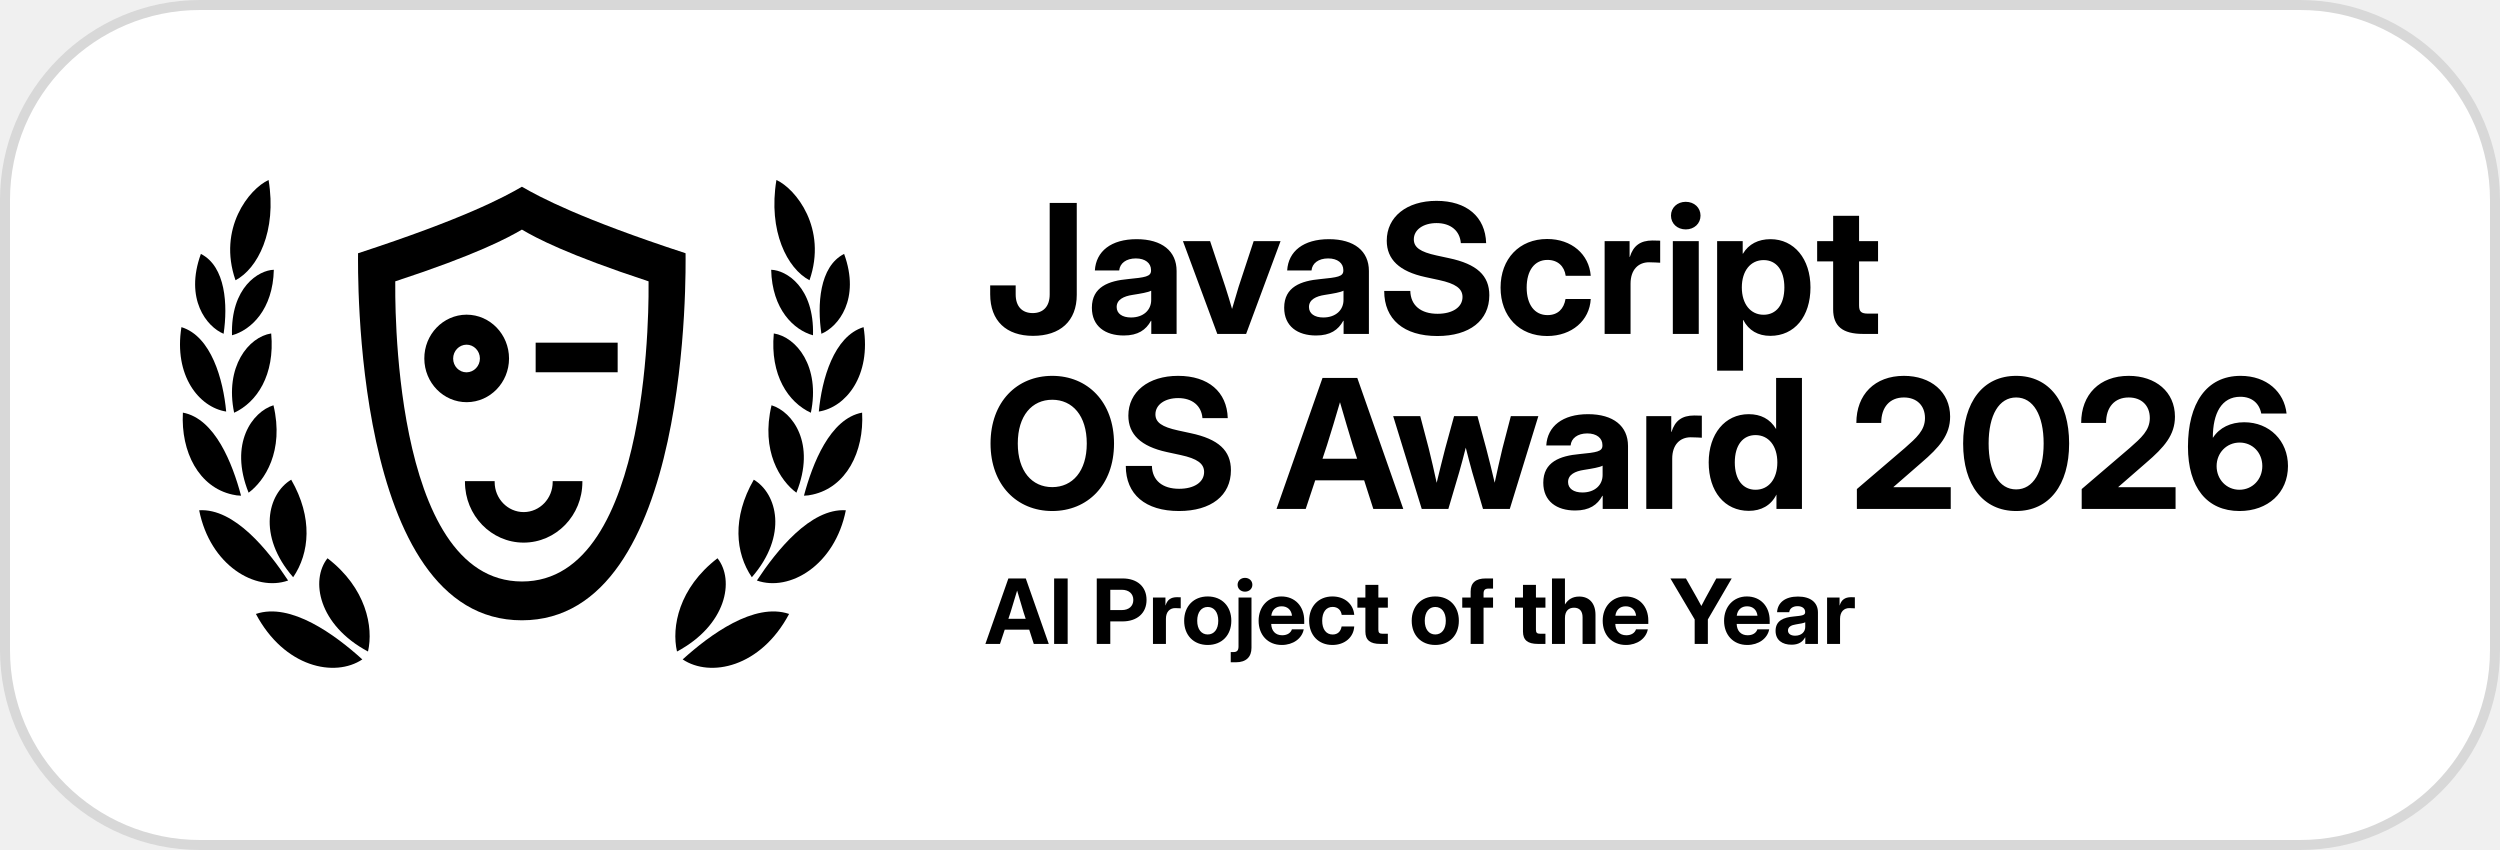
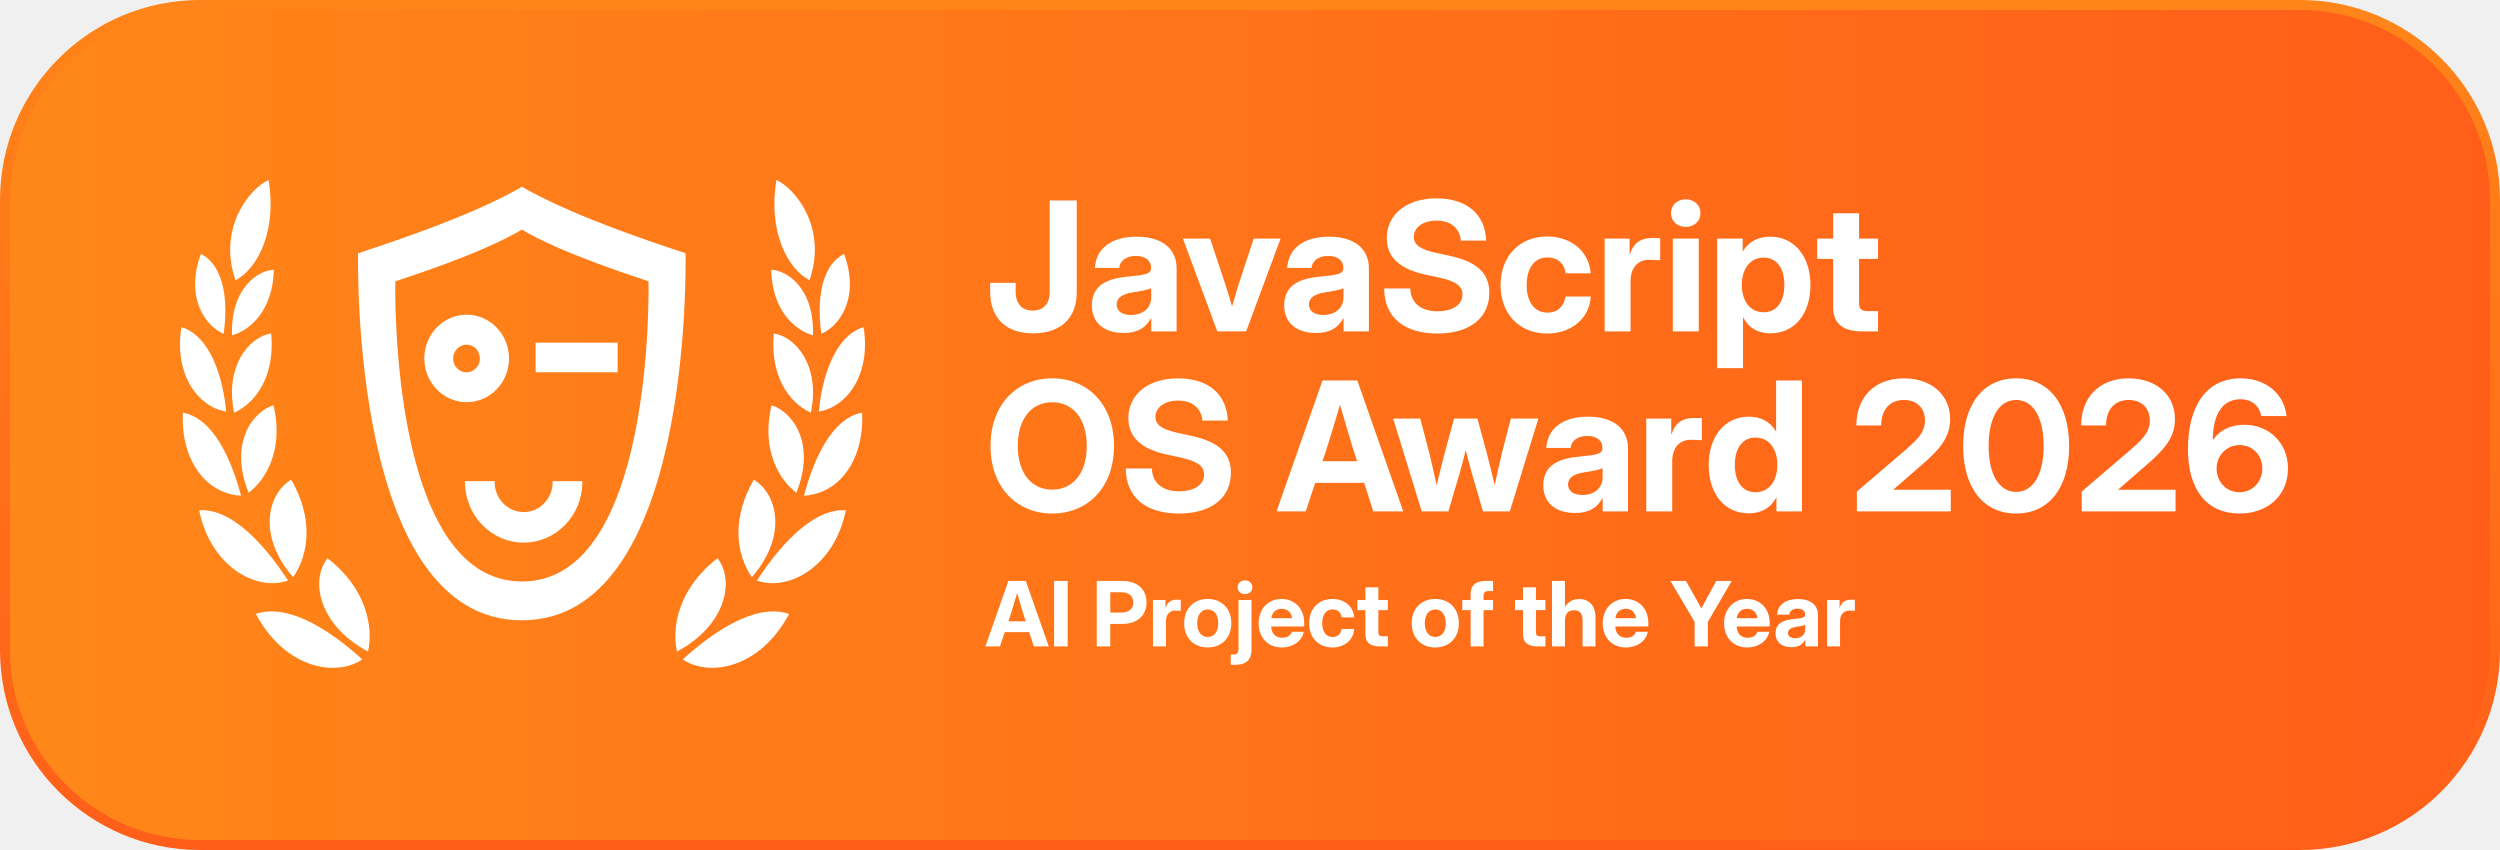
<svg xmlns="http://www.w3.org/2000/svg" width="500" height="170" viewBox="0 0 500 170" fill="none">
-   <rect x="1" y="1" width="498" height="168" rx="39" fill="white" />
-   <rect x="1" y="1" width="498" height="168" rx="39" stroke="#D8D8D8" stroke-width="2" />
-   <path fill-rule="evenodd" clip-rule="evenodd" d="M104.741 102.418C101.535 102.418 98.931 99.727 98.931 96.416V96.224H92.992V96.386C92.992 103.083 98.244 108.523 104.727 108.523C111.21 108.523 116.476 103.098 116.476 96.386V96.224H110.537V96.386C110.551 99.698 107.961 102.403 104.755 102.418H104.727H104.741ZM93.292 62.934C88.612 62.964 84.834 66.896 84.863 71.73C84.891 76.564 88.698 80.466 93.378 80.436C98.029 80.407 101.793 76.519 101.807 71.715C101.807 66.867 98.015 62.949 93.335 62.934H93.292ZM90.63 71.715C90.63 70.192 91.818 68.951 93.292 68.936C94.766 68.921 95.968 70.163 95.983 71.686C95.983 73.208 94.795 74.45 93.321 74.465H93.292C91.818 74.465 90.63 73.238 90.63 71.715ZM79.052 56.268C95.382 50.916 101.55 47.576 104.383 45.92C107.16 47.561 113.385 50.902 129.714 56.268C129.714 58.16 130.73 116.342 104.383 116.298C78.037 116.254 79.052 58.16 79.052 56.268ZM104.383 124.059C138.458 124.059 137.113 53.104 137.113 50.65C116.004 43.732 107.99 39.431 104.383 37.346C100.748 39.46 92.72 43.762 71.611 50.65C71.611 53.104 70.308 124.103 104.383 124.059ZM107.131 68.537V74.45H123.532V68.537H107.131Z" fill="black" />
-   <path d="M135.4 130.305C145.3 125.022 146.97 116.04 143.501 111.651C135.749 117.598 134.277 125.42 135.4 130.305Z" fill="black" />
-   <path d="M155.284 36C153.582 46.274 157.495 53.745 161.899 56.05C165.505 45.681 159.142 37.745 155.284 36Z" fill="black" />
-   <path d="M150.369 115.447C157.627 107.101 155.431 98.723 150.759 95.938C146.386 103.537 147.08 110.626 150.369 115.447Z" fill="black" />
-   <path d="M154.308 81.053C152.122 90.243 156.086 96.181 159.277 98.54C163.25 88.676 158.499 82.338 154.308 81.053Z" fill="black" />
-   <path d="M162.173 82.549C164.088 73.295 159.268 67.394 154.761 66.689C153.989 75.044 157.658 80.475 162.173 82.549Z" fill="black" />
-   <path d="M162.598 67.056C162.887 57.436 157.239 54.037 154.234 53.953C154.418 61.88 158.766 66.007 162.598 67.056Z" fill="black" />
-   <path d="M136.536 131.882C142.033 135.561 152.131 133.505 157.82 122.789C150.85 120.414 141.959 126.969 136.536 131.882Z" fill="black" />
-   <path d="M151.377 116.105C157.911 118.411 166.98 113.067 169.167 102.053C162.1 101.603 155.284 110.161 151.377 116.105Z" fill="black" />
-   <path d="M160.791 99.138C161.377 99.129 161.961 99.052 162.53 98.912C169.207 97.437 172.854 90.433 172.423 82.525C165.99 83.728 162.501 92.726 160.791 99.138Z" fill="black" />
-   <path d="M163.764 82.312C169.199 81.458 174.27 75.115 172.715 65.428C166.755 67.25 164.357 75.906 163.764 82.312Z" fill="black" />
-   <path d="M164.279 66.756C167.656 65.358 172.114 59.81 168.823 50.782C163.847 53.305 163.425 61.015 164.279 66.756Z" fill="black" />
-   <path d="M73.6 130.305C63.7 125.022 62.03 116.04 65.499 111.651C73.251 117.598 74.723 125.42 73.6 130.305Z" fill="black" />
-   <path d="M53.716 36C55.418 46.274 51.505 53.745 47.101 56.05C43.495 45.681 49.858 37.745 53.716 36Z" fill="black" />
-   <path d="M58.631 115.447C51.373 107.101 53.569 98.723 58.241 95.938C62.614 103.537 61.92 110.626 58.631 115.447Z" fill="black" />
-   <path d="M54.692 81.053C56.878 90.243 52.914 96.181 49.723 98.54C45.75 88.676 50.501 82.338 54.692 81.053Z" fill="black" />
-   <path d="M46.827 82.549C44.912 73.295 49.732 67.394 54.239 66.689C55.011 75.044 51.342 80.475 46.827 82.549Z" fill="black" />
-   <path d="M46.401 67.056C46.112 57.436 51.761 54.037 54.766 53.953C54.582 61.88 50.234 66.007 46.401 67.056Z" fill="black" />
-   <path d="M72.464 131.882C66.967 135.561 56.868 133.505 51.18 122.789C58.151 120.414 67.041 126.969 72.464 131.882Z" fill="black" />
-   <path d="M57.623 116.105C51.089 118.411 42.02 113.067 39.833 102.053C46.9 101.603 53.716 110.161 57.623 116.105Z" fill="black" />
-   <path d="M48.209 99.138C47.623 99.129 47.039 99.052 46.47 98.912C39.793 97.437 36.146 90.433 36.577 82.525C43.01 83.728 46.499 92.726 48.209 99.138Z" fill="black" />
-   <path d="M45.236 82.312C39.801 81.458 34.73 75.115 36.285 65.428C42.245 67.25 44.644 75.906 45.236 82.312Z" fill="black" />
-   <path d="M44.721 66.756C41.344 65.358 36.886 59.81 40.177 50.782C45.153 53.305 45.575 61.015 44.721 66.756Z" fill="black" />
-   <path d="M206.598 67.17C201.289 67.17 198.037 64.199 198.037 58.855V57.08H203.135V58.891C203.135 61.299 204.436 62.617 206.545 62.617C208.637 62.617 209.938 61.299 209.938 58.891V40.592H215.352V58.961C215.352 64.234 212.029 67.17 206.598 67.17ZM224.756 67.1C221.047 67.1 218.375 65.254 218.375 61.545C218.375 57.361 221.75 56.166 225.617 55.815C229.01 55.48 230.205 55.322 230.205 54.127V54.004C230.205 52.633 229.062 51.684 227.164 51.684C225.23 51.684 223.965 52.668 223.842 54.092H218.973C219.201 50.26 222.225 47.834 227.322 47.834C232.402 47.834 235.32 50.225 235.32 54.197V66.783H230.258V64.164H230.188C229.203 65.975 227.604 67.1 224.756 67.1ZM226.197 63.496C228.693 63.496 230.24 62.002 230.24 59.998V58.135C229.643 58.469 228.184 58.715 226.514 58.978C224.738 59.242 223.332 59.928 223.332 61.404C223.332 62.723 224.457 63.496 226.197 63.496ZM243.459 66.783L236.586 48.221H242.018L245.076 57.397C245.551 58.855 245.99 60.332 246.412 61.791C246.834 60.332 247.273 58.855 247.713 57.397L250.736 48.221H256.115L249.225 66.783H243.459ZM263.217 67.1C259.508 67.1 256.836 65.254 256.836 61.545C256.836 57.361 260.211 56.166 264.078 55.815C267.471 55.48 268.666 55.322 268.666 54.127V54.004C268.666 52.633 267.523 51.684 265.625 51.684C263.691 51.684 262.426 52.668 262.303 54.092H257.434C257.662 50.26 260.686 47.834 265.783 47.834C270.863 47.834 273.781 50.225 273.781 54.197V66.783H268.719V64.164H268.648C267.664 65.975 266.064 67.1 263.217 67.1ZM264.658 63.496C267.154 63.496 268.701 62.002 268.701 59.998V58.135C268.104 58.469 266.645 58.715 264.975 58.978C263.199 59.242 261.793 59.928 261.793 61.404C261.793 62.723 262.918 63.496 264.658 63.496ZM287.475 67.205C280.76 67.205 276.84 63.883 276.84 58.188H282.061C282.131 61.07 284.152 62.758 287.51 62.758C290.516 62.758 292.502 61.44 292.502 59.4C292.502 57.713 291.131 56.728 287.809 56.008L285.049 55.41C279.863 54.285 277.35 51.877 277.35 48.133C277.35 43.369 281.34 40.17 287.299 40.17C293.328 40.17 297.072 43.352 297.23 48.625H292.168C291.975 46.147 290.129 44.617 287.316 44.617C284.645 44.617 282.764 45.953 282.764 47.869C282.764 49.486 284.064 50.383 287.281 51.086L289.795 51.631C295.385 52.809 297.863 55.111 297.863 59.049C297.863 64.094 293.926 67.205 287.475 67.205ZM309.43 67.205C303.84 67.205 300.113 63.268 300.113 57.52C300.113 51.772 303.857 47.799 309.43 47.799C314.316 47.799 317.814 50.84 318.148 55.164H313.139C312.875 53.266 311.574 51.982 309.5 51.982C306.881 51.982 305.334 54.127 305.334 57.52C305.334 60.895 306.898 63.022 309.5 63.022C311.592 63.022 312.77 61.756 313.104 59.805H318.148C317.92 64.094 314.369 67.205 309.43 67.205ZM320.926 66.783V48.221H325.918V51.385H325.971C326.656 49.152 328.062 48.098 330.506 48.098C331.104 48.098 331.613 48.115 332.035 48.133V52.545C331.648 52.527 330.682 52.457 329.803 52.457C327.676 52.457 326.111 53.934 326.111 56.728V66.783H320.926ZM334.566 66.783V48.221H339.752V66.783H334.566ZM337.15 45.883C335.445 45.883 334.197 44.705 334.197 43.123C334.197 41.541 335.445 40.363 337.15 40.363C338.855 40.363 340.104 41.541 340.104 43.123C340.104 44.705 338.855 45.883 337.15 45.883ZM343.426 74.131V48.221H348.541V50.734H348.594C349.736 48.801 351.688 47.834 354.096 47.834C358.842 47.834 362.094 51.789 362.094 57.484C362.094 63.303 358.912 67.17 354.061 67.17C351.617 67.17 349.736 66.098 348.664 64.006H348.611V74.131H343.426ZM352.725 62.951C355.238 62.951 356.873 60.965 356.873 57.484C356.873 54.004 355.238 52.018 352.725 52.018C350.105 52.018 348.365 54.18 348.365 57.484C348.365 60.807 350.105 62.951 352.725 62.951ZM375.611 48.221V52.281H371.814V61.053C371.814 62.318 372.219 62.723 373.625 62.723H375.611V66.783H372.588C368.51 66.783 366.629 65.236 366.629 61.861V52.281H363.43V48.221H366.629V43.158H371.814V48.221H375.611ZM210.447 102.205C203.398 102.205 198.107 97.002 198.107 88.705C198.107 80.356 203.398 75.17 210.447 75.17C217.496 75.17 222.805 80.356 222.805 88.705C222.805 97.037 217.496 102.205 210.447 102.205ZM210.447 97.424C214.49 97.424 217.355 94.26 217.355 88.705C217.355 83.115 214.49 79.951 210.447 79.951C206.404 79.951 203.557 83.115 203.557 88.705C203.557 94.26 206.404 97.424 210.447 97.424ZM235.795 102.205C229.08 102.205 225.16 98.883 225.16 93.188H230.381C230.451 96.07 232.473 97.758 235.83 97.758C238.836 97.758 240.822 96.439 240.822 94.4C240.822 92.713 239.451 91.728 236.129 91.008L233.369 90.41C228.184 89.285 225.67 86.877 225.67 83.133C225.67 78.369 229.66 75.17 235.619 75.17C241.648 75.17 245.393 78.352 245.551 83.625H240.488C240.295 81.147 238.449 79.617 235.637 79.617C232.965 79.617 231.084 80.953 231.084 82.869C231.084 84.486 232.385 85.383 235.602 86.086L238.115 86.631C243.705 87.809 246.184 90.111 246.184 94.049C246.184 99.094 242.246 102.205 235.795 102.205ZM255.307 101.783L264.5 75.592H271.461L280.654 101.783H274.66L272.832 96.07H263.041L261.143 101.783H255.307ZM264.5 91.746H271.426L270.547 89.039C269.738 86.367 268.93 83.695 267.998 80.443C267.049 83.695 266.24 86.367 265.396 89.039L264.5 91.746ZM284.346 101.783L278.633 83.221H284.047L285.752 89.707C286.314 91.904 286.824 94.26 287.334 96.562C287.896 94.26 288.459 91.904 289.039 89.707L290.814 83.221H295.49L297.248 89.707C297.828 91.887 298.391 94.242 298.936 96.545C299.445 94.242 299.938 91.904 300.482 89.707L302.17 83.221H307.672L301.959 101.783H296.598L294.436 94.4C293.996 92.836 293.574 91.184 293.152 89.531C292.73 91.184 292.309 92.836 291.852 94.4L289.672 101.783H284.346ZM315.037 102.1C311.328 102.1 308.656 100.254 308.656 96.545C308.656 92.361 312.031 91.166 315.898 90.814C319.291 90.481 320.486 90.322 320.486 89.127V89.004C320.486 87.633 319.344 86.684 317.445 86.684C315.512 86.684 314.246 87.668 314.123 89.092H309.254C309.482 85.26 312.506 82.834 317.604 82.834C322.684 82.834 325.602 85.225 325.602 89.197V101.783H320.539V99.164H320.469C319.484 100.975 317.885 102.1 315.037 102.1ZM316.479 98.496C318.975 98.496 320.521 97.002 320.521 94.998V93.135C319.924 93.469 318.465 93.715 316.795 93.978C315.02 94.242 313.613 94.928 313.613 96.404C313.613 97.723 314.738 98.496 316.479 98.496ZM329.258 101.783V83.221H334.25V86.385H334.303C334.988 84.152 336.395 83.098 338.838 83.098C339.436 83.098 339.945 83.115 340.367 83.133V87.545C339.98 87.527 339.014 87.457 338.135 87.457C336.008 87.457 334.443 88.934 334.443 91.728V101.783H329.258ZM349.771 102.17C344.92 102.17 341.738 98.303 341.738 92.484C341.738 86.789 344.99 82.834 349.736 82.834C352.145 82.834 354.008 83.783 355.203 85.787H355.221V75.592H360.389V101.783H355.291V98.936H355.273C354.201 101.098 352.215 102.17 349.771 102.17ZM351.107 97.951C353.727 97.951 355.467 95.807 355.467 92.484C355.467 89.18 353.727 87.018 351.107 87.018C348.594 87.018 346.959 89.004 346.959 92.484C346.959 95.965 348.594 97.951 351.107 97.951ZM371.375 101.783V97.811L380.973 89.602C383.293 87.562 384.998 86.068 384.998 83.607C384.998 81.111 383.346 79.494 380.779 79.494C377.967 79.494 376.244 81.41 376.244 84.592H371.27C371.27 78.897 374.961 75.17 380.779 75.17C386.158 75.17 390.025 78.369 390.025 83.326C390.025 87 387.898 89.443 384.242 92.572L378.688 97.406V97.441H390.148V101.783H371.375ZM403.227 102.205C396.635 102.205 392.627 97.019 392.627 88.705C392.627 80.373 396.635 75.17 403.227 75.17C409.818 75.17 413.826 80.356 413.826 88.705C413.826 97.019 409.818 102.205 403.227 102.205ZM403.227 97.881C406.637 97.881 408.729 94.4 408.729 88.705C408.729 82.992 406.637 79.494 403.227 79.494C399.816 79.494 397.725 82.992 397.725 88.705C397.725 94.4 399.816 97.881 403.227 97.881ZM416.34 101.783V97.811L425.938 89.602C428.258 87.562 429.963 86.068 429.963 83.607C429.963 81.111 428.311 79.494 425.744 79.494C422.932 79.494 421.209 81.41 421.209 84.592H416.234C416.234 78.897 419.926 75.17 425.744 75.17C431.123 75.17 434.99 78.369 434.99 83.326C434.99 87 432.863 89.443 429.207 92.572L423.652 97.406V97.441H435.113V101.783H416.34ZM447.91 102.205C441.389 102.205 437.592 97.494 437.592 89.356C437.592 80.725 441.248 75.17 448.121 75.17C453.342 75.17 456.84 78.387 457.314 82.711H452.252C451.865 80.654 450.371 79.353 448.068 79.353C444.324 79.353 442.566 82.641 442.566 87.527H442.602C443.902 85.523 446.135 84.451 448.842 84.451C453.904 84.451 457.596 88.16 457.596 93.205C457.596 98.549 453.588 102.205 447.91 102.205ZM447.875 97.951C450.477 97.951 452.463 95.894 452.463 93.205C452.463 90.533 450.512 88.512 447.928 88.512C445.326 88.512 443.322 90.568 443.322 93.223C443.322 95.894 445.309 97.951 447.875 97.951Z" fill="black" />
-   <path d="M197.079 128.783L201.676 115.688H205.156L209.753 128.783H206.756L205.842 125.927H200.946L199.997 128.783H197.079ZM201.676 123.765H205.139L204.699 122.411C204.295 121.075 203.891 119.739 203.425 118.113C202.95 119.739 202.546 121.075 202.124 122.411L201.676 123.765ZM213.532 115.688V128.783H210.825V115.688H213.532ZM219.351 128.783V115.688H224.519C227.463 115.688 229.309 117.349 229.309 119.985C229.309 122.622 227.428 124.283 224.483 124.283H222.058V128.783H219.351ZM222.058 122.016H224.343C225.775 122.016 226.663 121.233 226.663 119.985C226.663 118.737 225.775 117.955 224.343 117.955H222.058V122.016ZM230.592 128.783V119.502H233.088V121.084H233.114C233.457 119.968 234.16 119.44 235.382 119.44C235.681 119.44 235.936 119.449 236.146 119.458V121.664C235.953 121.655 235.47 121.62 235.03 121.62C233.967 121.62 233.185 122.358 233.185 123.756V128.783H230.592ZM241.543 128.994C238.73 128.994 236.832 127.061 236.832 124.151C236.832 121.242 238.73 119.291 241.543 119.291C244.364 119.291 246.263 121.242 246.263 124.151C246.263 127.061 244.364 128.994 241.543 128.994ZM241.543 126.894C242.809 126.894 243.652 125.874 243.652 124.151C243.652 122.42 242.8 121.392 241.543 121.392C240.295 121.392 239.442 122.42 239.442 124.151C239.442 125.874 240.286 126.894 241.543 126.894ZM247.704 119.502H250.297V129.565C250.297 131.385 249.233 132.457 247.177 132.457H246.148V130.409H246.729C247.414 130.409 247.704 130.075 247.704 129.275V119.502ZM248.996 118.333C248.144 118.333 247.52 117.744 247.52 116.953C247.52 116.162 248.144 115.573 248.996 115.573C249.849 115.573 250.473 116.162 250.473 116.953C250.473 117.744 249.849 118.333 248.996 118.333ZM256.361 128.994C253.549 128.994 251.721 126.973 251.721 124.151C251.721 121.321 253.61 119.291 256.273 119.291C259.007 119.291 260.844 121.269 260.844 124.099V124.793H254.243C254.287 126.164 255.078 127.052 256.44 127.052C257.451 127.052 258.146 126.586 258.383 125.865H260.747C260.404 127.711 258.611 128.994 256.361 128.994ZM254.261 123.141H258.4C258.269 121.98 257.495 121.26 256.326 121.26C255.166 121.26 254.401 121.98 254.261 123.141ZM266.486 128.994C263.691 128.994 261.828 127.025 261.828 124.151C261.828 121.277 263.7 119.291 266.486 119.291C268.93 119.291 270.679 120.812 270.846 122.974H268.341C268.209 122.024 267.559 121.383 266.521 121.383C265.212 121.383 264.438 122.455 264.438 124.151C264.438 125.839 265.221 126.902 266.521 126.902C267.567 126.902 268.156 126.27 268.323 125.294H270.846C270.731 127.438 268.956 128.994 266.486 128.994ZM277.569 119.502V121.532H275.671V125.918C275.671 126.551 275.873 126.753 276.576 126.753H277.569V128.783H276.058C274.019 128.783 273.078 128.01 273.078 126.322V121.532H271.479V119.502H273.078V116.971H275.671V119.502H277.569ZM287.053 128.994C284.24 128.994 282.342 127.061 282.342 124.151C282.342 121.242 284.24 119.291 287.053 119.291C289.874 119.291 291.772 121.242 291.772 124.151C291.772 127.061 289.874 128.994 287.053 128.994ZM287.053 126.894C288.318 126.894 289.162 125.874 289.162 124.151C289.162 122.42 288.31 121.392 287.053 121.392C285.805 121.392 284.952 122.42 284.952 124.151C284.952 125.874 285.796 126.894 287.053 126.894ZM298.61 119.502V121.532H296.712V128.783H294.128V121.532H292.449V119.502H294.128V118.298C294.128 116.566 295.139 115.688 297.143 115.688H298.61V117.718H297.731C296.984 117.718 296.712 117.999 296.712 118.737V119.502H298.61ZM309.087 119.502V121.532H307.188V125.918C307.188 126.551 307.391 126.753 308.094 126.753H309.087V128.783H307.575C305.536 128.783 304.596 128.01 304.596 126.322V121.532H302.996V119.502H304.596V116.971H307.188V119.502H309.087ZM312.989 123.624V128.783H310.396V115.688H312.989V120.899C313.613 119.88 314.536 119.309 315.846 119.309C317.823 119.309 319.098 120.627 319.098 122.974V128.783H316.514V123.448C316.514 122.2 315.89 121.541 314.809 121.541C313.736 121.541 312.989 122.183 312.989 123.624ZM325.18 128.994C322.367 128.994 320.539 126.973 320.539 124.151C320.539 121.321 322.429 119.291 325.092 119.291C327.825 119.291 329.662 121.269 329.662 124.099V124.793H323.062C323.105 126.164 323.896 127.052 325.259 127.052C326.27 127.052 326.964 126.586 327.201 125.865H329.565C329.223 127.711 327.43 128.994 325.18 128.994ZM323.079 123.141H327.219C327.087 121.98 326.313 121.26 325.145 121.26C323.984 121.26 323.22 121.98 323.079 123.141ZM338.935 128.783V123.888L334.083 115.688H337.186L339.409 119.616C339.708 120.144 339.989 120.671 340.271 121.198C340.534 120.671 340.815 120.144 341.105 119.616L343.259 115.688H346.344L341.571 123.888V128.783H338.935ZM349.455 128.994C346.643 128.994 344.814 126.973 344.814 124.151C344.814 121.321 346.704 119.291 349.367 119.291C352.101 119.291 353.938 121.269 353.938 124.099V124.793H347.337C347.381 126.164 348.172 127.052 349.534 127.052C350.545 127.052 351.239 126.586 351.477 125.865H353.841C353.498 127.711 351.705 128.994 349.455 128.994ZM347.354 123.141H351.494C351.362 121.98 350.589 121.26 349.42 121.26C348.26 121.26 347.495 121.98 347.354 123.141ZM358.306 128.941C356.451 128.941 355.115 128.019 355.115 126.164C355.115 124.072 356.803 123.475 358.736 123.299C360.433 123.132 361.03 123.053 361.03 122.455V122.394C361.03 121.708 360.459 121.233 359.51 121.233C358.543 121.233 357.91 121.726 357.849 122.438H355.414C355.528 120.521 357.04 119.309 359.589 119.309C362.129 119.309 363.588 120.504 363.588 122.49V128.783H361.057V127.474H361.021C360.529 128.379 359.729 128.941 358.306 128.941ZM359.026 127.14C360.274 127.14 361.048 126.393 361.048 125.391V124.459C360.749 124.626 360.02 124.749 359.185 124.881C358.297 125.013 357.594 125.355 357.594 126.094C357.594 126.753 358.156 127.14 359.026 127.14ZM365.416 128.783V119.502H367.912V121.084H367.938C368.281 119.968 368.984 119.44 370.206 119.44C370.505 119.44 370.76 119.449 370.971 119.458V121.664C370.777 121.655 370.294 121.62 369.854 121.62C368.791 121.62 368.009 122.358 368.009 123.756V128.783H365.416Z" fill="black" />
+   <rect x="1" y="1" width="498" height="168" rx="39" fill="url(#paint0_linear_3776_66)" />
+   <rect x="1" y="1" width="498" height="168" rx="39" stroke="url(#paint1_linear_3776_66)" stroke-width="2" />
+   <path fill-rule="evenodd" clip-rule="evenodd" d="M104.741 102.418C101.535 102.418 98.931 99.727 98.931 96.416V96.224H92.992V96.386C92.992 103.083 98.244 108.523 104.727 108.523C111.21 108.523 116.476 103.098 116.476 96.386V96.224H110.537V96.386C110.551 99.698 107.961 102.403 104.755 102.418H104.727H104.741ZM93.292 62.934C88.612 62.964 84.834 66.896 84.863 71.73C84.891 76.564 88.698 80.466 93.378 80.436C98.029 80.407 101.793 76.519 101.807 71.715C101.807 66.867 98.015 62.949 93.335 62.934H93.292ZM90.63 71.715C90.63 70.192 91.818 68.951 93.292 68.936C94.766 68.921 95.968 70.163 95.983 71.686C95.983 73.208 94.795 74.45 93.321 74.465H93.292C91.818 74.465 90.63 73.238 90.63 71.715ZM79.052 56.268C95.382 50.916 101.55 47.576 104.383 45.92C107.16 47.561 113.385 50.902 129.714 56.268C129.714 58.16 130.73 116.342 104.383 116.298C78.037 116.254 79.052 58.16 79.052 56.268ZM104.383 124.059C138.458 124.059 137.113 53.104 137.113 50.65C116.004 43.732 107.99 39.431 104.383 37.346C100.748 39.46 92.72 43.762 71.611 50.65C71.611 53.104 70.308 124.103 104.383 124.059ZM107.131 68.537V74.45H123.532V68.537H107.131Z" fill="white" />
+   <path d="M135.4 130.305C145.3 125.022 146.97 116.04 143.501 111.651C135.749 117.598 134.277 125.42 135.4 130.305Z" fill="white" />
+   <path d="M155.284 36C153.582 46.274 157.495 53.745 161.899 56.05C165.505 45.681 159.142 37.745 155.284 36Z" fill="white" />
+   <path d="M150.369 115.447C157.627 107.101 155.431 98.723 150.759 95.938C146.386 103.537 147.08 110.626 150.369 115.447Z" fill="white" />
+   <path d="M154.308 81.053C152.122 90.243 156.086 96.181 159.277 98.54C163.25 88.676 158.499 82.338 154.308 81.053Z" fill="white" />
+   <path d="M162.173 82.549C164.088 73.295 159.268 67.394 154.761 66.689C153.989 75.044 157.658 80.475 162.173 82.549Z" fill="white" />
+   <path d="M162.598 67.056C162.887 57.436 157.239 54.037 154.234 53.953C154.418 61.88 158.766 66.007 162.598 67.056Z" fill="white" />
+   <path d="M136.536 131.882C142.033 135.561 152.131 133.505 157.82 122.789C150.85 120.414 141.959 126.969 136.536 131.882Z" fill="white" />
+   <path d="M151.377 116.105C157.911 118.411 166.98 113.067 169.167 102.053C162.1 101.603 155.284 110.161 151.377 116.105Z" fill="white" />
+   <path d="M160.791 99.138C161.377 99.129 161.961 99.052 162.53 98.912C169.207 97.437 172.854 90.433 172.423 82.525C165.99 83.728 162.501 92.726 160.791 99.138Z" fill="white" />
+   <path d="M163.764 82.312C169.199 81.458 174.27 75.115 172.715 65.428C166.755 67.25 164.357 75.906 163.764 82.312Z" fill="white" />
+   <path d="M164.279 66.756C167.656 65.358 172.114 59.81 168.823 50.782C163.847 53.305 163.425 61.015 164.279 66.756Z" fill="white" />
+   <path d="M73.6 130.305C63.7 125.022 62.03 116.04 65.499 111.651C73.251 117.598 74.723 125.42 73.6 130.305Z" fill="white" />
+   <path d="M53.716 36C55.418 46.274 51.505 53.745 47.101 56.05C43.495 45.681 49.858 37.745 53.716 36Z" fill="white" />
+   <path d="M58.631 115.447C51.373 107.101 53.569 98.723 58.241 95.938C62.614 103.537 61.92 110.626 58.631 115.447Z" fill="white" />
+   <path d="M54.692 81.053C56.878 90.243 52.914 96.181 49.723 98.54C45.75 88.676 50.501 82.338 54.692 81.053Z" fill="white" />
+   <path d="M46.827 82.549C44.912 73.295 49.732 67.394 54.239 66.689C55.011 75.044 51.342 80.475 46.827 82.549Z" fill="white" />
+   <path d="M46.401 67.056C46.112 57.436 51.761 54.037 54.766 53.953C54.582 61.88 50.234 66.007 46.401 67.056Z" fill="white" />
+   <path d="M72.464 131.882C66.967 135.561 56.868 133.505 51.18 122.789C58.151 120.414 67.041 126.969 72.464 131.882Z" fill="white" />
+   <path d="M57.623 116.105C51.089 118.411 42.02 113.067 39.833 102.053C46.9 101.603 53.716 110.161 57.623 116.105Z" fill="white" />
+   <path d="M48.209 99.138C47.623 99.129 47.039 99.052 46.47 98.912C39.793 97.437 36.146 90.433 36.577 82.525C43.01 83.728 46.499 92.726 48.209 99.138Z" fill="white" />
+   <path d="M45.236 82.312C39.801 81.458 34.73 75.115 36.285 65.428C42.245 67.25 44.644 75.906 45.236 82.312Z" fill="white" />
+   <path d="M44.721 66.756C41.344 65.358 36.886 59.81 40.177 50.782C45.153 53.305 45.575 61.015 44.721 66.756Z" fill="white" />
+   <path d="M206.598 66.67C201.289 66.67 198.037 63.699 198.037 58.355V56.58H203.135V58.391C203.135 60.799 204.436 62.117 206.545 62.117C208.637 62.117 209.938 60.799 209.938 58.391V40.092H215.352V58.461C215.352 63.734 212.029 66.67 206.598 66.67ZM224.756 66.6C221.047 66.6 218.375 64.754 218.375 61.045C218.375 56.861 221.75 55.666 225.617 55.315C229.01 54.98 230.205 54.822 230.205 53.627V53.504C230.205 52.133 229.062 51.184 227.164 51.184C225.23 51.184 223.965 52.168 223.842 53.592H218.973C219.201 49.76 222.225 47.334 227.322 47.334C232.402 47.334 235.32 49.725 235.32 53.697V66.283H230.258V63.664H230.188C229.203 65.475 227.604 66.6 224.756 66.6ZM226.197 62.996C228.693 62.996 230.24 61.502 230.24 59.498V57.635C229.643 57.969 228.184 58.215 226.514 58.478C224.738 58.742 223.332 59.428 223.332 60.904C223.332 62.223 224.457 62.996 226.197 62.996ZM243.459 66.283L236.586 47.721H242.018L245.076 56.897C245.551 58.355 245.99 59.832 246.412 61.291C246.834 59.832 247.273 58.355 247.713 56.897L250.736 47.721H256.115L249.225 66.283H243.459ZM263.217 66.6C259.508 66.6 256.836 64.754 256.836 61.045C256.836 56.861 260.211 55.666 264.078 55.315C267.471 54.98 268.666 54.822 268.666 53.627V53.504C268.666 52.133 267.523 51.184 265.625 51.184C263.691 51.184 262.426 52.168 262.303 53.592H257.434C257.662 49.76 260.686 47.334 265.783 47.334C270.863 47.334 273.781 49.725 273.781 53.697V66.283H268.719V63.664H268.648C267.664 65.475 266.064 66.6 263.217 66.6ZM264.658 62.996C267.154 62.996 268.701 61.502 268.701 59.498V57.635C268.104 57.969 266.645 58.215 264.975 58.478C263.199 58.742 261.793 59.428 261.793 60.904C261.793 62.223 262.918 62.996 264.658 62.996ZM287.475 66.705C280.76 66.705 276.84 63.383 276.84 57.688H282.061C282.131 60.57 284.152 62.258 287.51 62.258C290.516 62.258 292.502 60.94 292.502 58.9C292.502 57.213 291.131 56.228 287.809 55.508L285.049 54.91C279.863 53.785 277.35 51.377 277.35 47.633C277.35 42.869 281.34 39.67 287.299 39.67C293.328 39.67 297.072 42.852 297.23 48.125H292.168C291.975 45.647 290.129 44.117 287.316 44.117C284.645 44.117 282.764 45.453 282.764 47.369C282.764 48.986 284.064 49.883 287.281 50.586L289.795 51.131C295.385 52.309 297.863 54.611 297.863 58.549C297.863 63.594 293.926 66.705 287.475 66.705ZM309.43 66.705C303.84 66.705 300.113 62.768 300.113 57.02C300.113 51.272 303.857 47.299 309.43 47.299C314.316 47.299 317.814 50.34 318.148 54.664H313.139C312.875 52.766 311.574 51.482 309.5 51.482C306.881 51.482 305.334 53.627 305.334 57.02C305.334 60.395 306.898 62.522 309.5 62.522C311.592 62.522 312.77 61.256 313.104 59.305H318.148C317.92 63.594 314.369 66.705 309.43 66.705ZM320.926 66.283V47.721H325.918V50.885H325.971C326.656 48.652 328.062 47.598 330.506 47.598C331.104 47.598 331.613 47.615 332.035 47.633V52.045C331.648 52.027 330.682 51.957 329.803 51.957C327.676 51.957 326.111 53.434 326.111 56.228V66.283H320.926ZM334.566 66.283V47.721H339.752V66.283H334.566ZM337.15 45.383C335.445 45.383 334.197 44.205 334.197 42.623C334.197 41.041 335.445 39.863 337.15 39.863C338.855 39.863 340.104 41.041 340.104 42.623C340.104 44.205 338.855 45.383 337.15 45.383ZM343.426 73.631V47.721H348.541V50.234H348.594C349.736 48.301 351.688 47.334 354.096 47.334C358.842 47.334 362.094 51.289 362.094 56.984C362.094 62.803 358.912 66.67 354.061 66.67C351.617 66.67 349.736 65.598 348.664 63.506H348.611V73.631H343.426ZM352.725 62.451C355.238 62.451 356.873 60.465 356.873 56.984C356.873 53.504 355.238 51.518 352.725 51.518C350.105 51.518 348.365 53.68 348.365 56.984C348.365 60.307 350.105 62.451 352.725 62.451ZM375.611 47.721V51.781H371.814V60.553C371.814 61.818 372.219 62.223 373.625 62.223H375.611V66.283H372.588C368.51 66.283 366.629 64.736 366.629 61.361V51.781H363.43V47.721H366.629V42.658H371.814V47.721H375.611ZM210.447 102.705C203.398 102.705 198.107 97.502 198.107 89.205C198.107 80.856 203.398 75.67 210.447 75.67C217.496 75.67 222.805 80.856 222.805 89.205C222.805 97.537 217.496 102.705 210.447 102.705ZM210.447 97.924C214.49 97.924 217.355 94.76 217.355 89.205C217.355 83.615 214.49 80.451 210.447 80.451C206.404 80.451 203.557 83.615 203.557 89.205C203.557 94.76 206.404 97.924 210.447 97.924ZM235.795 102.705C229.08 102.705 225.16 99.383 225.16 93.688H230.381C230.451 96.57 232.473 98.258 235.83 98.258C238.836 98.258 240.822 96.939 240.822 94.9C240.822 93.213 239.451 92.228 236.129 91.508L233.369 90.91C228.184 89.785 225.67 87.377 225.67 83.633C225.67 78.869 229.66 75.67 235.619 75.67C241.648 75.67 245.393 78.852 245.551 84.125H240.488C240.295 81.647 238.449 80.117 235.637 80.117C232.965 80.117 231.084 81.453 231.084 83.369C231.084 84.986 232.385 85.883 235.602 86.586L238.115 87.131C243.705 88.309 246.184 90.611 246.184 94.549C246.184 99.594 242.246 102.705 235.795 102.705ZM255.307 102.283L264.5 76.092H271.461L280.654 102.283H274.66L272.832 96.57H263.041L261.143 102.283H255.307ZM264.5 92.246H271.426L270.547 89.539C269.738 86.867 268.93 84.195 267.998 80.943C267.049 84.195 266.24 86.867 265.396 89.539L264.5 92.246ZM284.346 102.283L278.633 83.721H284.047L285.752 90.207C286.314 92.404 286.824 94.76 287.334 97.062C287.896 94.76 288.459 92.404 289.039 90.207L290.814 83.721H295.49L297.248 90.207C297.828 92.387 298.391 94.742 298.936 97.045C299.445 94.742 299.938 92.404 300.482 90.207L302.17 83.721H307.672L301.959 102.283H296.598L294.436 94.9C293.996 93.336 293.574 91.684 293.152 90.031C292.73 91.684 292.309 93.336 291.852 94.9L289.672 102.283H284.346ZM315.037 102.6C311.328 102.6 308.656 100.754 308.656 97.045C308.656 92.861 312.031 91.666 315.898 91.314C319.291 90.981 320.486 90.822 320.486 89.627V89.504C320.486 88.133 319.344 87.184 317.445 87.184C315.512 87.184 314.246 88.168 314.123 89.592H309.254C309.482 85.76 312.506 83.334 317.604 83.334C322.684 83.334 325.602 85.725 325.602 89.697V102.283H320.539V99.664H320.469C319.484 101.475 317.885 102.6 315.037 102.6ZM316.479 98.996C318.975 98.996 320.521 97.502 320.521 95.498V93.635C319.924 93.969 318.465 94.215 316.795 94.478C315.02 94.742 313.613 95.428 313.613 96.904C313.613 98.223 314.738 98.996 316.479 98.996ZM329.258 102.283V83.721H334.25V86.885H334.303C334.988 84.652 336.395 83.598 338.838 83.598C339.436 83.598 339.945 83.615 340.367 83.633V88.045C339.98 88.027 339.014 87.957 338.135 87.957C336.008 87.957 334.443 89.434 334.443 92.228V102.283H329.258ZM349.771 102.67C344.92 102.67 341.738 98.803 341.738 92.984C341.738 87.289 344.99 83.334 349.736 83.334C352.145 83.334 354.008 84.283 355.203 86.287H355.221V76.092H360.389V102.283H355.291V99.436H355.273C354.201 101.598 352.215 102.67 349.771 102.67ZM351.107 98.451C353.727 98.451 355.467 96.307 355.467 92.984C355.467 89.68 353.727 87.518 351.107 87.518C348.594 87.518 346.959 89.504 346.959 92.984C346.959 96.465 348.594 98.451 351.107 98.451ZM371.375 102.283V98.311L380.973 90.102C383.293 88.062 384.998 86.568 384.998 84.107C384.998 81.611 383.346 79.994 380.779 79.994C377.967 79.994 376.244 81.91 376.244 85.092H371.27C371.27 79.397 374.961 75.67 380.779 75.67C386.158 75.67 390.025 78.869 390.025 83.826C390.025 87.5 387.898 89.943 384.242 93.072L378.688 97.906V97.941H390.148V102.283H371.375ZM403.227 102.705C396.635 102.705 392.627 97.519 392.627 89.205C392.627 80.873 396.635 75.67 403.227 75.67C409.818 75.67 413.826 80.856 413.826 89.205C413.826 97.519 409.818 102.705 403.227 102.705ZM403.227 98.381C406.637 98.381 408.729 94.9 408.729 89.205C408.729 83.492 406.637 79.994 403.227 79.994C399.816 79.994 397.725 83.492 397.725 89.205C397.725 94.9 399.816 98.381 403.227 98.381ZM416.34 102.283V98.311L425.938 90.102C428.258 88.062 429.963 86.568 429.963 84.107C429.963 81.611 428.311 79.994 425.744 79.994C422.932 79.994 421.209 81.91 421.209 85.092H416.234C416.234 79.397 419.926 75.67 425.744 75.67C431.123 75.67 434.99 78.869 434.99 83.826C434.99 87.5 432.863 89.943 429.207 93.072L423.652 97.906V97.941H435.113V102.283H416.34ZM447.91 102.705C441.389 102.705 437.592 97.994 437.592 89.856C437.592 81.225 441.248 75.67 448.121 75.67C453.342 75.67 456.84 78.887 457.314 83.211H452.252C451.865 81.154 450.371 79.853 448.068 79.853C444.324 79.853 442.566 83.141 442.566 88.027H442.602C443.902 86.023 446.135 84.951 448.842 84.951C453.904 84.951 457.596 88.66 457.596 93.705C457.596 99.049 453.588 102.705 447.91 102.705ZM447.875 98.451C450.477 98.451 452.463 96.394 452.463 93.705C452.463 91.033 450.512 89.012 447.928 89.012C445.326 89.012 443.322 91.068 443.322 93.723C443.322 96.394 445.309 98.451 447.875 98.451Z" fill="white" />
+   <path d="M197.079 129.283L201.676 116.188H205.156L209.753 129.283H206.756L205.842 126.427H200.946L199.997 129.283H197.079ZM201.676 124.265H205.139L204.699 122.911C204.295 121.575 203.891 120.239 203.425 118.613C202.95 120.239 202.546 121.575 202.124 122.911L201.676 124.265ZM213.532 116.188V129.283H210.825V116.188H213.532ZM219.351 129.283V116.188H224.519C227.463 116.188 229.309 117.849 229.309 120.485C229.309 123.122 227.428 124.783 224.483 124.783H222.058V129.283H219.351ZM222.058 122.516H224.343C225.775 122.516 226.663 121.733 226.663 120.485C226.663 119.237 225.775 118.455 224.343 118.455H222.058V122.516ZM230.592 129.283V120.002H233.088V121.584H233.114C233.457 120.468 234.16 119.94 235.382 119.94C235.681 119.94 235.936 119.949 236.146 119.958V122.164C235.953 122.155 235.47 122.12 235.03 122.12C233.967 122.12 233.185 122.858 233.185 124.256V129.283H230.592ZM241.543 129.494C238.73 129.494 236.832 127.561 236.832 124.651C236.832 121.742 238.73 119.791 241.543 119.791C244.364 119.791 246.263 121.742 246.263 124.651C246.263 127.561 244.364 129.494 241.543 129.494ZM241.543 127.394C242.809 127.394 243.652 126.374 243.652 124.651C243.652 122.92 242.8 121.892 241.543 121.892C240.295 121.892 239.442 122.92 239.442 124.651C239.442 126.374 240.286 127.394 241.543 127.394ZM247.704 120.002H250.297V130.065C250.297 131.885 249.233 132.957 247.177 132.957H246.148V130.909H246.729C247.414 130.909 247.704 130.575 247.704 129.775V120.002ZM248.996 118.833C248.144 118.833 247.52 118.244 247.52 117.453C247.52 116.662 248.144 116.073 248.996 116.073C249.849 116.073 250.473 116.662 250.473 117.453C250.473 118.244 249.849 118.833 248.996 118.833ZM256.361 129.494C253.549 129.494 251.721 127.473 251.721 124.651C251.721 121.821 253.61 119.791 256.273 119.791C259.007 119.791 260.844 121.769 260.844 124.599V125.293H254.243C254.287 126.664 255.078 127.552 256.44 127.552C257.451 127.552 258.146 127.086 258.383 126.365H260.747C260.404 128.211 258.611 129.494 256.361 129.494ZM254.261 123.641H258.4C258.269 122.48 257.495 121.76 256.326 121.76C255.166 121.76 254.401 122.48 254.261 123.641ZM266.486 129.494C263.691 129.494 261.828 127.525 261.828 124.651C261.828 121.777 263.7 119.791 266.486 119.791C268.93 119.791 270.679 121.312 270.846 123.474H268.341C268.209 122.524 267.559 121.883 266.521 121.883C265.212 121.883 264.438 122.955 264.438 124.651C264.438 126.339 265.221 127.402 266.521 127.402C267.567 127.402 268.156 126.77 268.323 125.794H270.846C270.731 127.938 268.956 129.494 266.486 129.494ZM277.569 120.002V122.032H275.671V126.418C275.671 127.051 275.873 127.253 276.576 127.253H277.569V129.283H276.058C274.019 129.283 273.078 128.51 273.078 126.822V122.032H271.479V120.002H273.078V117.471H275.671V120.002H277.569ZM287.053 129.494C284.24 129.494 282.342 127.561 282.342 124.651C282.342 121.742 284.24 119.791 287.053 119.791C289.874 119.791 291.772 121.742 291.772 124.651C291.772 127.561 289.874 129.494 287.053 129.494ZM287.053 127.394C288.318 127.394 289.162 126.374 289.162 124.651C289.162 122.92 288.31 121.892 287.053 121.892C285.805 121.892 284.952 122.92 284.952 124.651C284.952 126.374 285.796 127.394 287.053 127.394ZM298.61 120.002V122.032H296.712V129.283H294.128V122.032H292.449V120.002H294.128V118.798C294.128 117.066 295.139 116.188 297.143 116.188H298.61V118.218H297.731C296.984 118.218 296.712 118.499 296.712 119.237V120.002H298.61ZM309.087 120.002V122.032H307.188V126.418C307.188 127.051 307.391 127.253 308.094 127.253H309.087V129.283H307.575C305.536 129.283 304.596 128.51 304.596 126.822V122.032H302.996V120.002H304.596V117.471H307.188V120.002H309.087ZM312.989 124.124V129.283H310.396V116.188H312.989V121.399C313.613 120.38 314.536 119.809 315.846 119.809C317.823 119.809 319.098 121.127 319.098 123.474V129.283H316.514V123.948C316.514 122.7 315.89 122.041 314.809 122.041C313.736 122.041 312.989 122.683 312.989 124.124ZM325.18 129.494C322.367 129.494 320.539 127.473 320.539 124.651C320.539 121.821 322.429 119.791 325.092 119.791C327.825 119.791 329.662 121.769 329.662 124.599V125.293H323.062C323.105 126.664 323.896 127.552 325.259 127.552C326.27 127.552 326.964 127.086 327.201 126.365H329.565C329.223 128.211 327.43 129.494 325.18 129.494ZM323.079 123.641H327.219C327.087 122.48 326.313 121.76 325.145 121.76C323.984 121.76 323.22 122.48 323.079 123.641ZM338.935 129.283V124.388L334.083 116.188H337.186L339.409 120.116C339.708 120.644 339.989 121.171 340.271 121.698C340.534 121.171 340.815 120.644 341.105 120.116L343.259 116.188H346.344L341.571 124.388V129.283H338.935ZM349.455 129.494C346.643 129.494 344.814 127.473 344.814 124.651C344.814 121.821 346.704 119.791 349.367 119.791C352.101 119.791 353.938 121.769 353.938 124.599V125.293H347.337C347.381 126.664 348.172 127.552 349.534 127.552C350.545 127.552 351.239 127.086 351.477 126.365H353.841C353.498 128.211 351.705 129.494 349.455 129.494ZM347.354 123.641H351.494C351.362 122.48 350.589 121.76 349.42 121.76C348.26 121.76 347.495 122.48 347.354 123.641ZM358.306 129.441C356.451 129.441 355.115 128.519 355.115 126.664C355.115 124.572 356.803 123.975 358.736 123.799C360.433 123.632 361.03 123.553 361.03 122.955V122.894C361.03 122.208 360.459 121.733 359.51 121.733C358.543 121.733 357.91 122.226 357.849 122.938H355.414C355.528 121.021 357.04 119.809 359.589 119.809C362.129 119.809 363.588 121.004 363.588 122.99V129.283H361.057V127.974H361.021C360.529 128.879 359.729 129.441 358.306 129.441ZM359.026 127.64C360.274 127.64 361.048 126.893 361.048 125.891V124.959C360.749 125.126 360.02 125.249 359.185 125.381C358.297 125.513 357.594 125.855 357.594 126.594C357.594 127.253 358.156 127.64 359.026 127.64ZM365.416 129.283V120.002H367.912V121.584H367.938C368.281 120.468 368.984 119.94 370.206 119.94C370.505 119.94 370.76 119.949 370.971 119.958V122.164C370.777 122.155 370.294 122.12 369.854 122.12C368.791 122.12 368.009 122.858 368.009 124.256V129.283H365.416Z" fill="white" />
+   <defs>
+     <linearGradient id="paint0_linear_3776_66" x1="0" y1="85" x2="500" y2="85" gradientUnits="userSpaceOnUse">
+       <stop stop-color="#FF8719" />
+       <stop offset="1" stop-color="#FF5E19" />
+     </linearGradient>
+     <linearGradient id="paint1_linear_3776_66" x1="253.831" y1="-10.515" x2="253.03" y2="170.877" gradientUnits="userSpaceOnUse">
+       <stop stop-color="#FF8719" />
+       <stop offset="1" stop-color="#FF5E19" />
+     </linearGradient>
+   </defs>
</svg>
